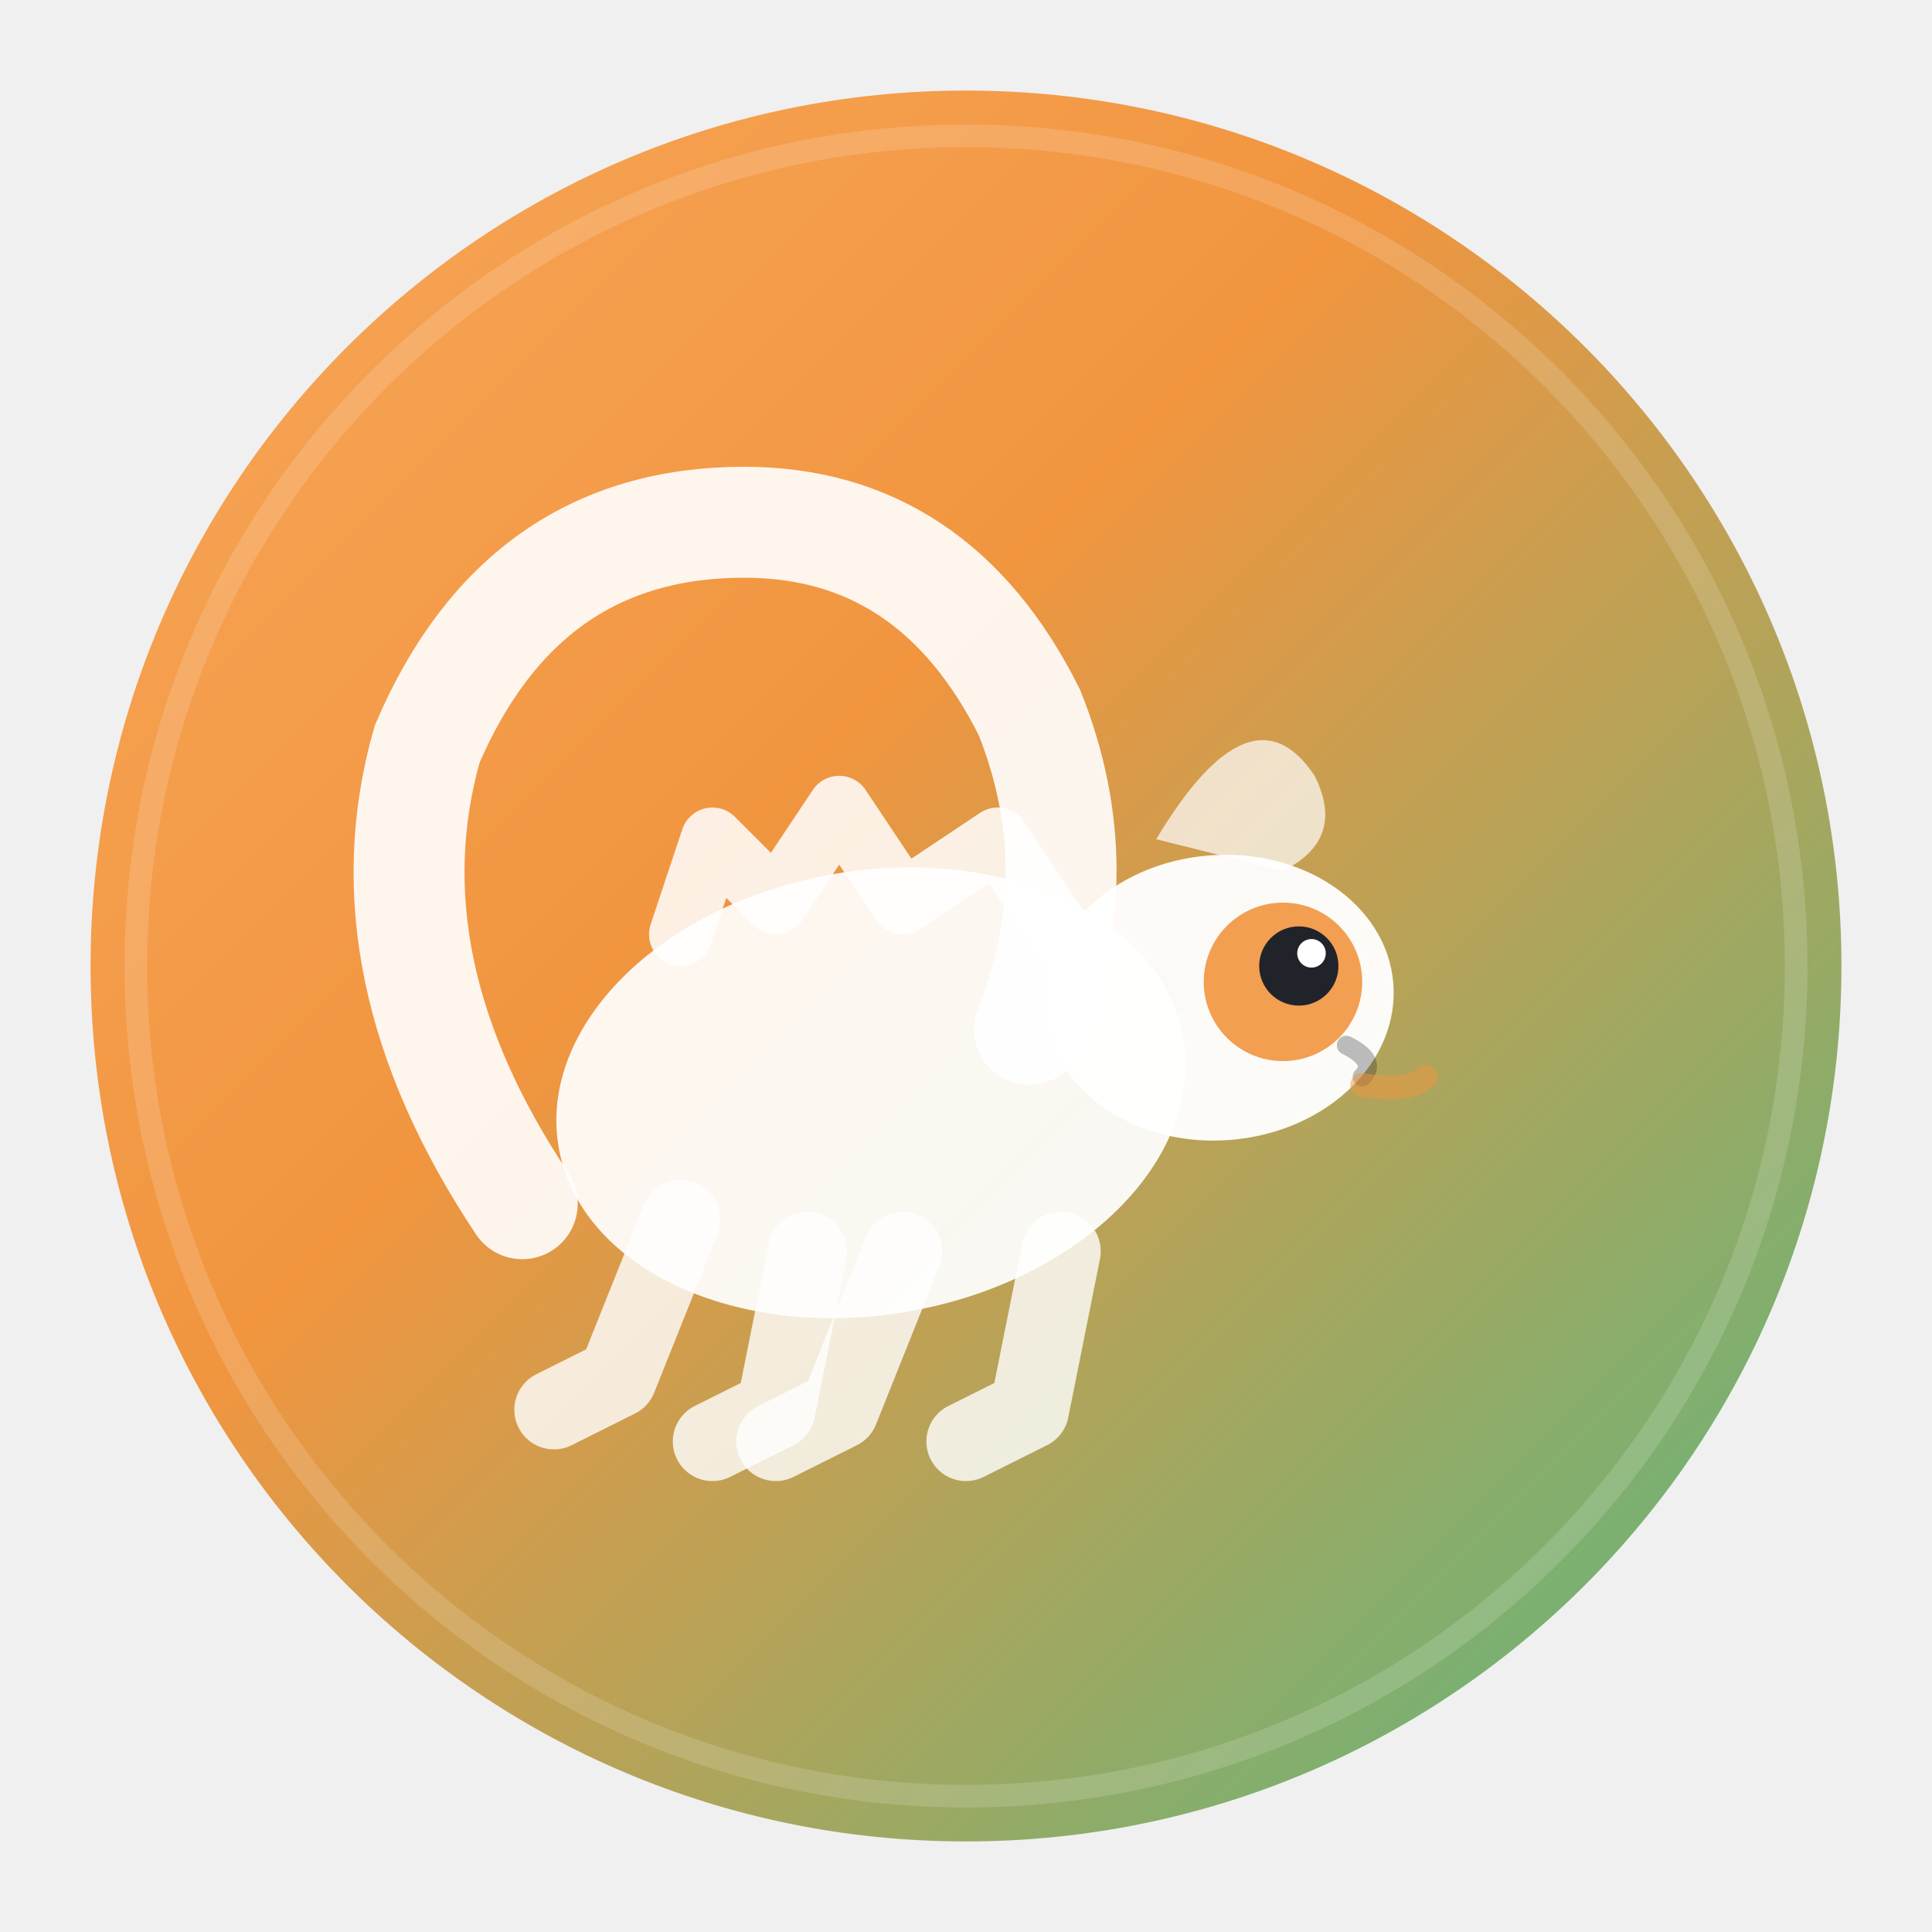
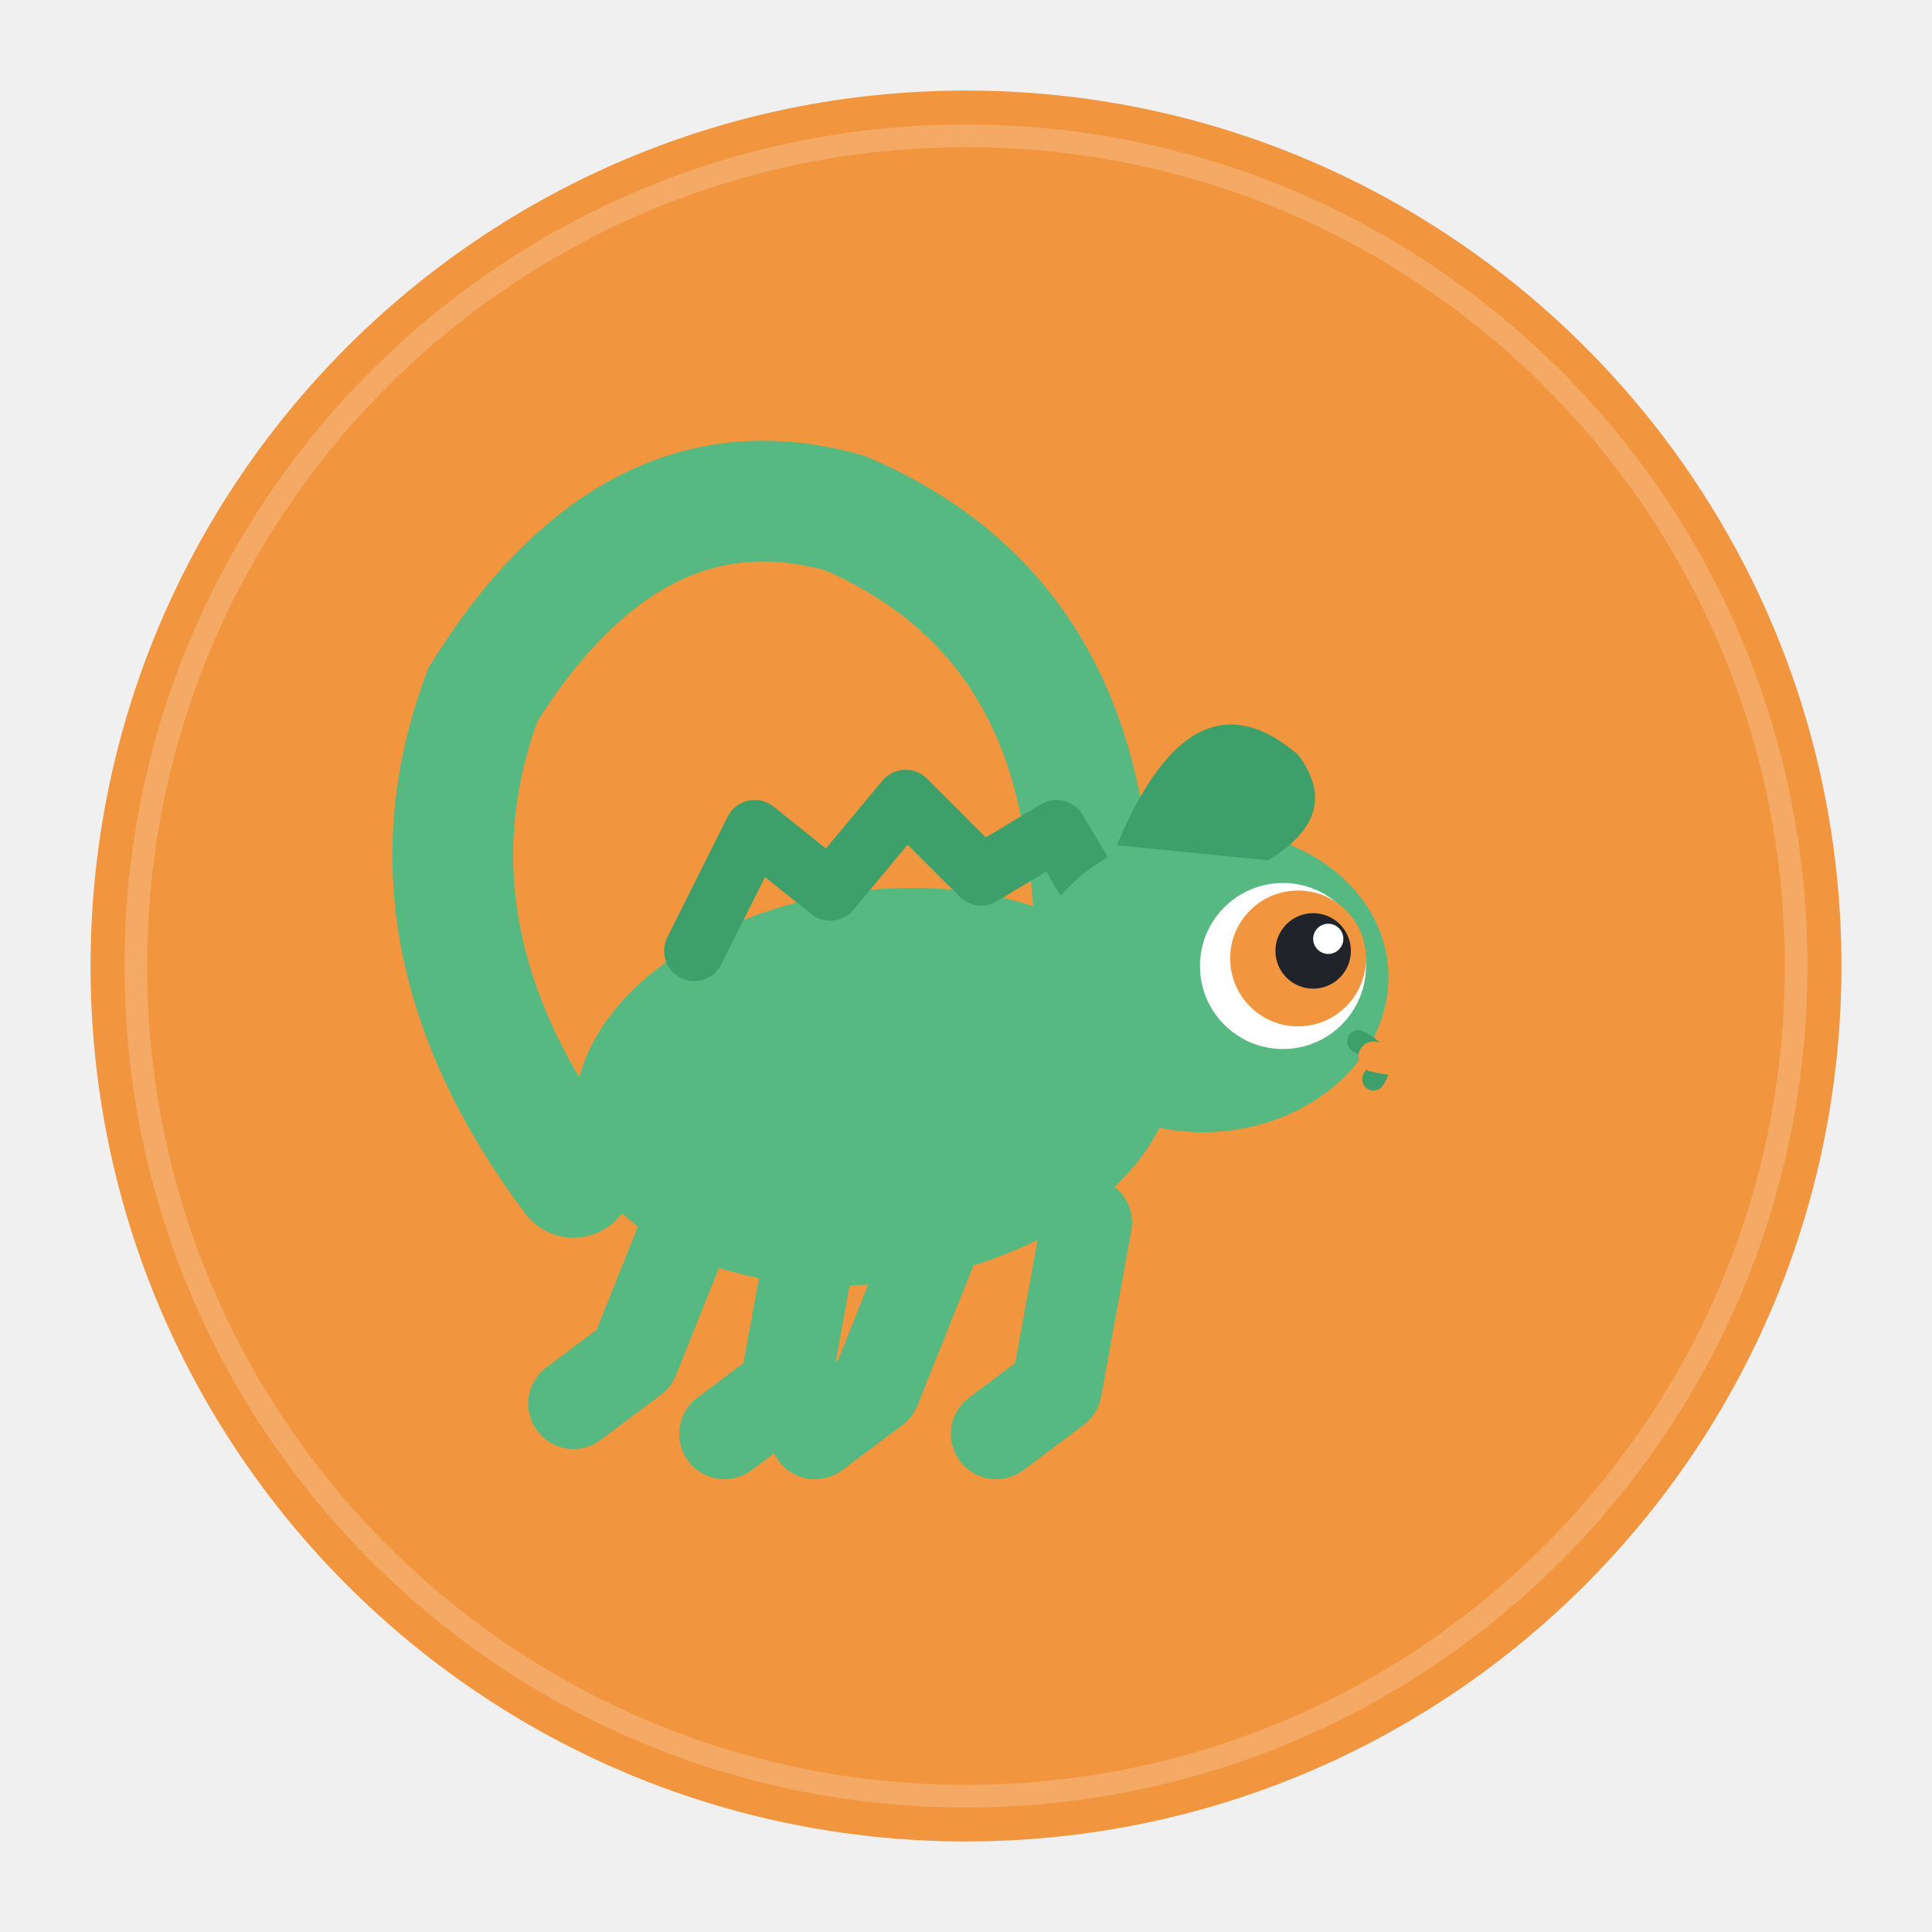
<svg xmlns="http://www.w3.org/2000/svg" viewBox="0 0 128 128">
-   <defs>
-     <linearGradient id="bgGrad" x1="0" y1="0" x2="1" y2="1">
-       <stop offset="0%" stop-color="#f8a85b" />
-       <stop offset="40%" stop-color="#f1953f" />
-       <stop offset="100%" stop-color="#55b981" />
-     </linearGradient>
-     <linearGradient id="bodyGrad" x1="0" y1="0" x2="0" y2="1">
-       <stop offset="0%" stop-color="#ffffff" />
-       <stop offset="100%" stop-color="#f0f4f0" />
-     </linearGradient>
-   </defs>
-   <circle cx="64" cy="64" r="58" fill="url(#bgGrad)" />
-   <circle cx="64" cy="64" r="55" fill="none" stroke="rgba(255,255,255,0.15)" stroke-width="1.5" />
-   <g transform="translate(64,64) scale(1.05)">
-     <path d="M -28 15 Q -38 0 -34 -14 Q -28 -28 -14 -28 Q -2 -28 4 -16 Q 8 -6 4 4" fill="none" stroke="white" stroke-width="7" stroke-linecap="round" opacity="0.9" />
-     <ellipse cx="-6" cy="8" rx="20" ry="14" fill="white" opacity="0.92" transform="rotate(-10,-6,8)" />
-     <path d="M -18 -2 L -16 -8 L -12 -4 L -8 -10 L -4 -4 L 2 -8 L 6 -2" fill="none" stroke="white" stroke-width="4" stroke-linecap="round" stroke-linejoin="round" opacity="0.85" />
-     <ellipse cx="16" cy="2" rx="11" ry="9" fill="white" opacity="0.95" transform="rotate(-5,16,2)" />
-     <path d="M 12 -8 Q 18 -18 22 -12 Q 24 -8 20 -6" fill="white" opacity="0.7" />
-     <circle cx="20" cy="1" r="5" fill="#f1953f" opacity="0.9" />
-     <circle cx="21" cy="0" r="2.5" fill="#20242a" />
-     <circle cx="21.8" cy="-0.8" r="0.9" fill="white" />
-     <path d="M 24 5 Q 26 6 25 7" fill="none" stroke="#20242a" stroke-width="1.2" stroke-linecap="round" opacity="0.3" />
-     <path d="M -4 18 L -8 28 L -12 30" fill="none" stroke="white" stroke-width="5" stroke-linecap="round" stroke-linejoin="round" opacity="0.8" />
-     <path d="M 6 18 L 4 28 L 0 30" fill="none" stroke="white" stroke-width="5" stroke-linecap="round" stroke-linejoin="round" opacity="0.8" />
-     <path d="M -18 16 L -22 26 L -26 28" fill="none" stroke="white" stroke-width="5" stroke-linecap="round" stroke-linejoin="round" opacity="0.8" />
-     <path d="M -10 18 L -12 28 L -16 30" fill="none" stroke="white" stroke-width="5" stroke-linecap="round" stroke-linejoin="round" opacity="0.8" />
-     <path d="M 25 7.5 Q 28 8 29 7" fill="none" stroke="#f1953f" stroke-width="1.5" stroke-linecap="round" opacity="0.5" />
+   <circle cx="64" cy="64" r="58" fill="#f1953f" />
+   <g transform="translate(64,64)">
+     <path d="M -26 14 Q -38 -2 -32 -18 Q -22 -34 -8 -30 Q 6 -24 8 -8 Q 10 4 4 12" fill="none" stroke="#55b981" stroke-width="8" stroke-linecap="round" />
+     <ellipse cx="-6" cy="8" rx="20" ry="13" fill="#55b981" transform="rotate(-8,-6,8)" />
+     <path d="M -18 -1 L -14 -9 L -9 -5 L -4 -11 L 1 -6 L 6 -9 L 9 -4" fill="none" stroke="#3da06a" stroke-width="4" stroke-linecap="round" stroke-linejoin="round" />
+     <ellipse cx="16" cy="1" rx="12" ry="10" fill="#55b981" transform="rotate(-4,16,1)" />
+     <path d="M 10 -8 Q 15 -20 22 -14 Q 25 -10 20 -7" fill="#3da06a" />
+     <circle cx="21" cy="0" r="5.5" fill="white" />
+     <circle cx="22" cy="-0.5" r="4.5" fill="#f1953f" />
+     <circle cx="23" cy="-1" r="2.5" fill="#20242a" />
+     <circle cx="24" cy="-1.8" r="1" fill="white" />
+     <path d="M 26 5 Q 28 6 27 7.5" fill="none" stroke="#3da06a" stroke-width="1.5" stroke-linecap="round" />
+     <path d="M -2 18 L -6 28 L -10 31" fill="none" stroke="#55b981" stroke-width="6" stroke-linecap="round" stroke-linejoin="round" />
+     <path d="M 8 17 L 6 28 L 2 31" fill="none" stroke="#55b981" stroke-width="6" stroke-linecap="round" stroke-linejoin="round" />
+     <path d="M -18 16 L -22 26 L -26 29" fill="none" stroke="#55b981" stroke-width="6" stroke-linecap="round" stroke-linejoin="round" />
+     <path d="M -10 17 L -12 28 L -16 31" fill="none" stroke="#55b981" stroke-width="6" stroke-linecap="round" stroke-linejoin="round" />
+     <path d="M 27 6 Q 31 7 30 4" fill="none" stroke="#f1953f" stroke-width="2" stroke-linecap="round" />
  </g>
+   <circle cx="64" cy="64" r="55" fill="none" stroke="rgba(255,255,255,0.2)" stroke-width="1.5" />
</svg>
